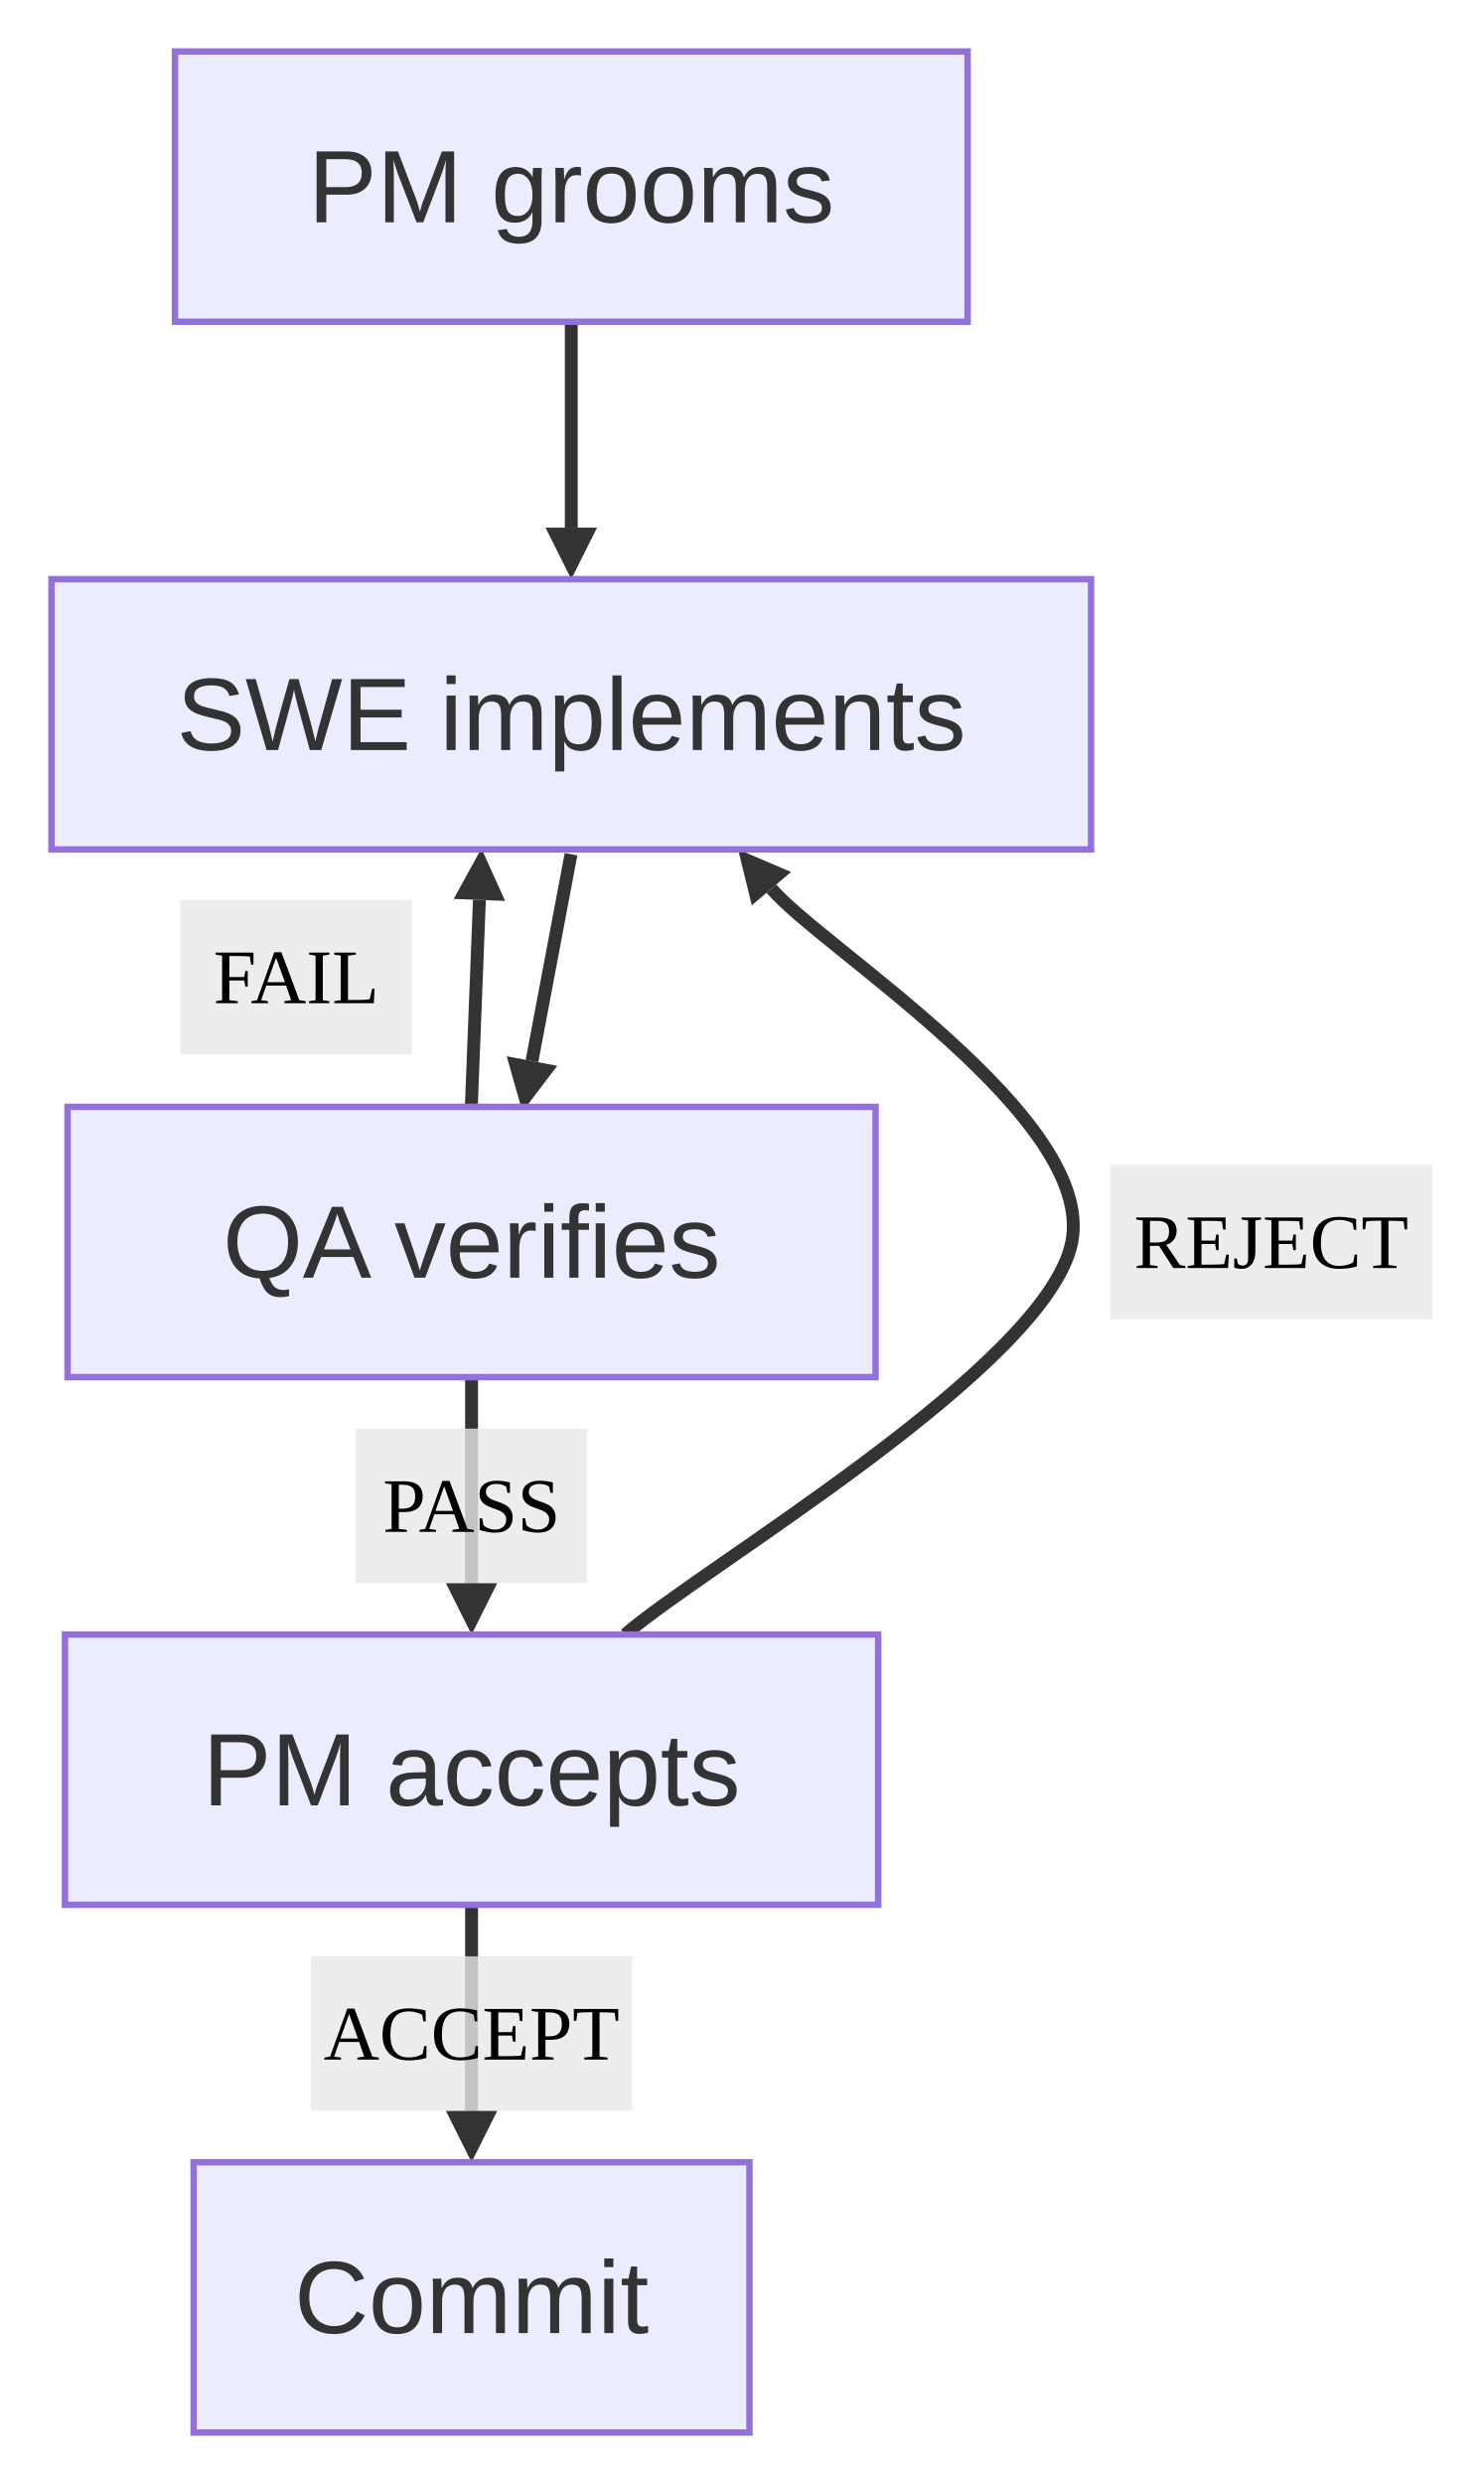
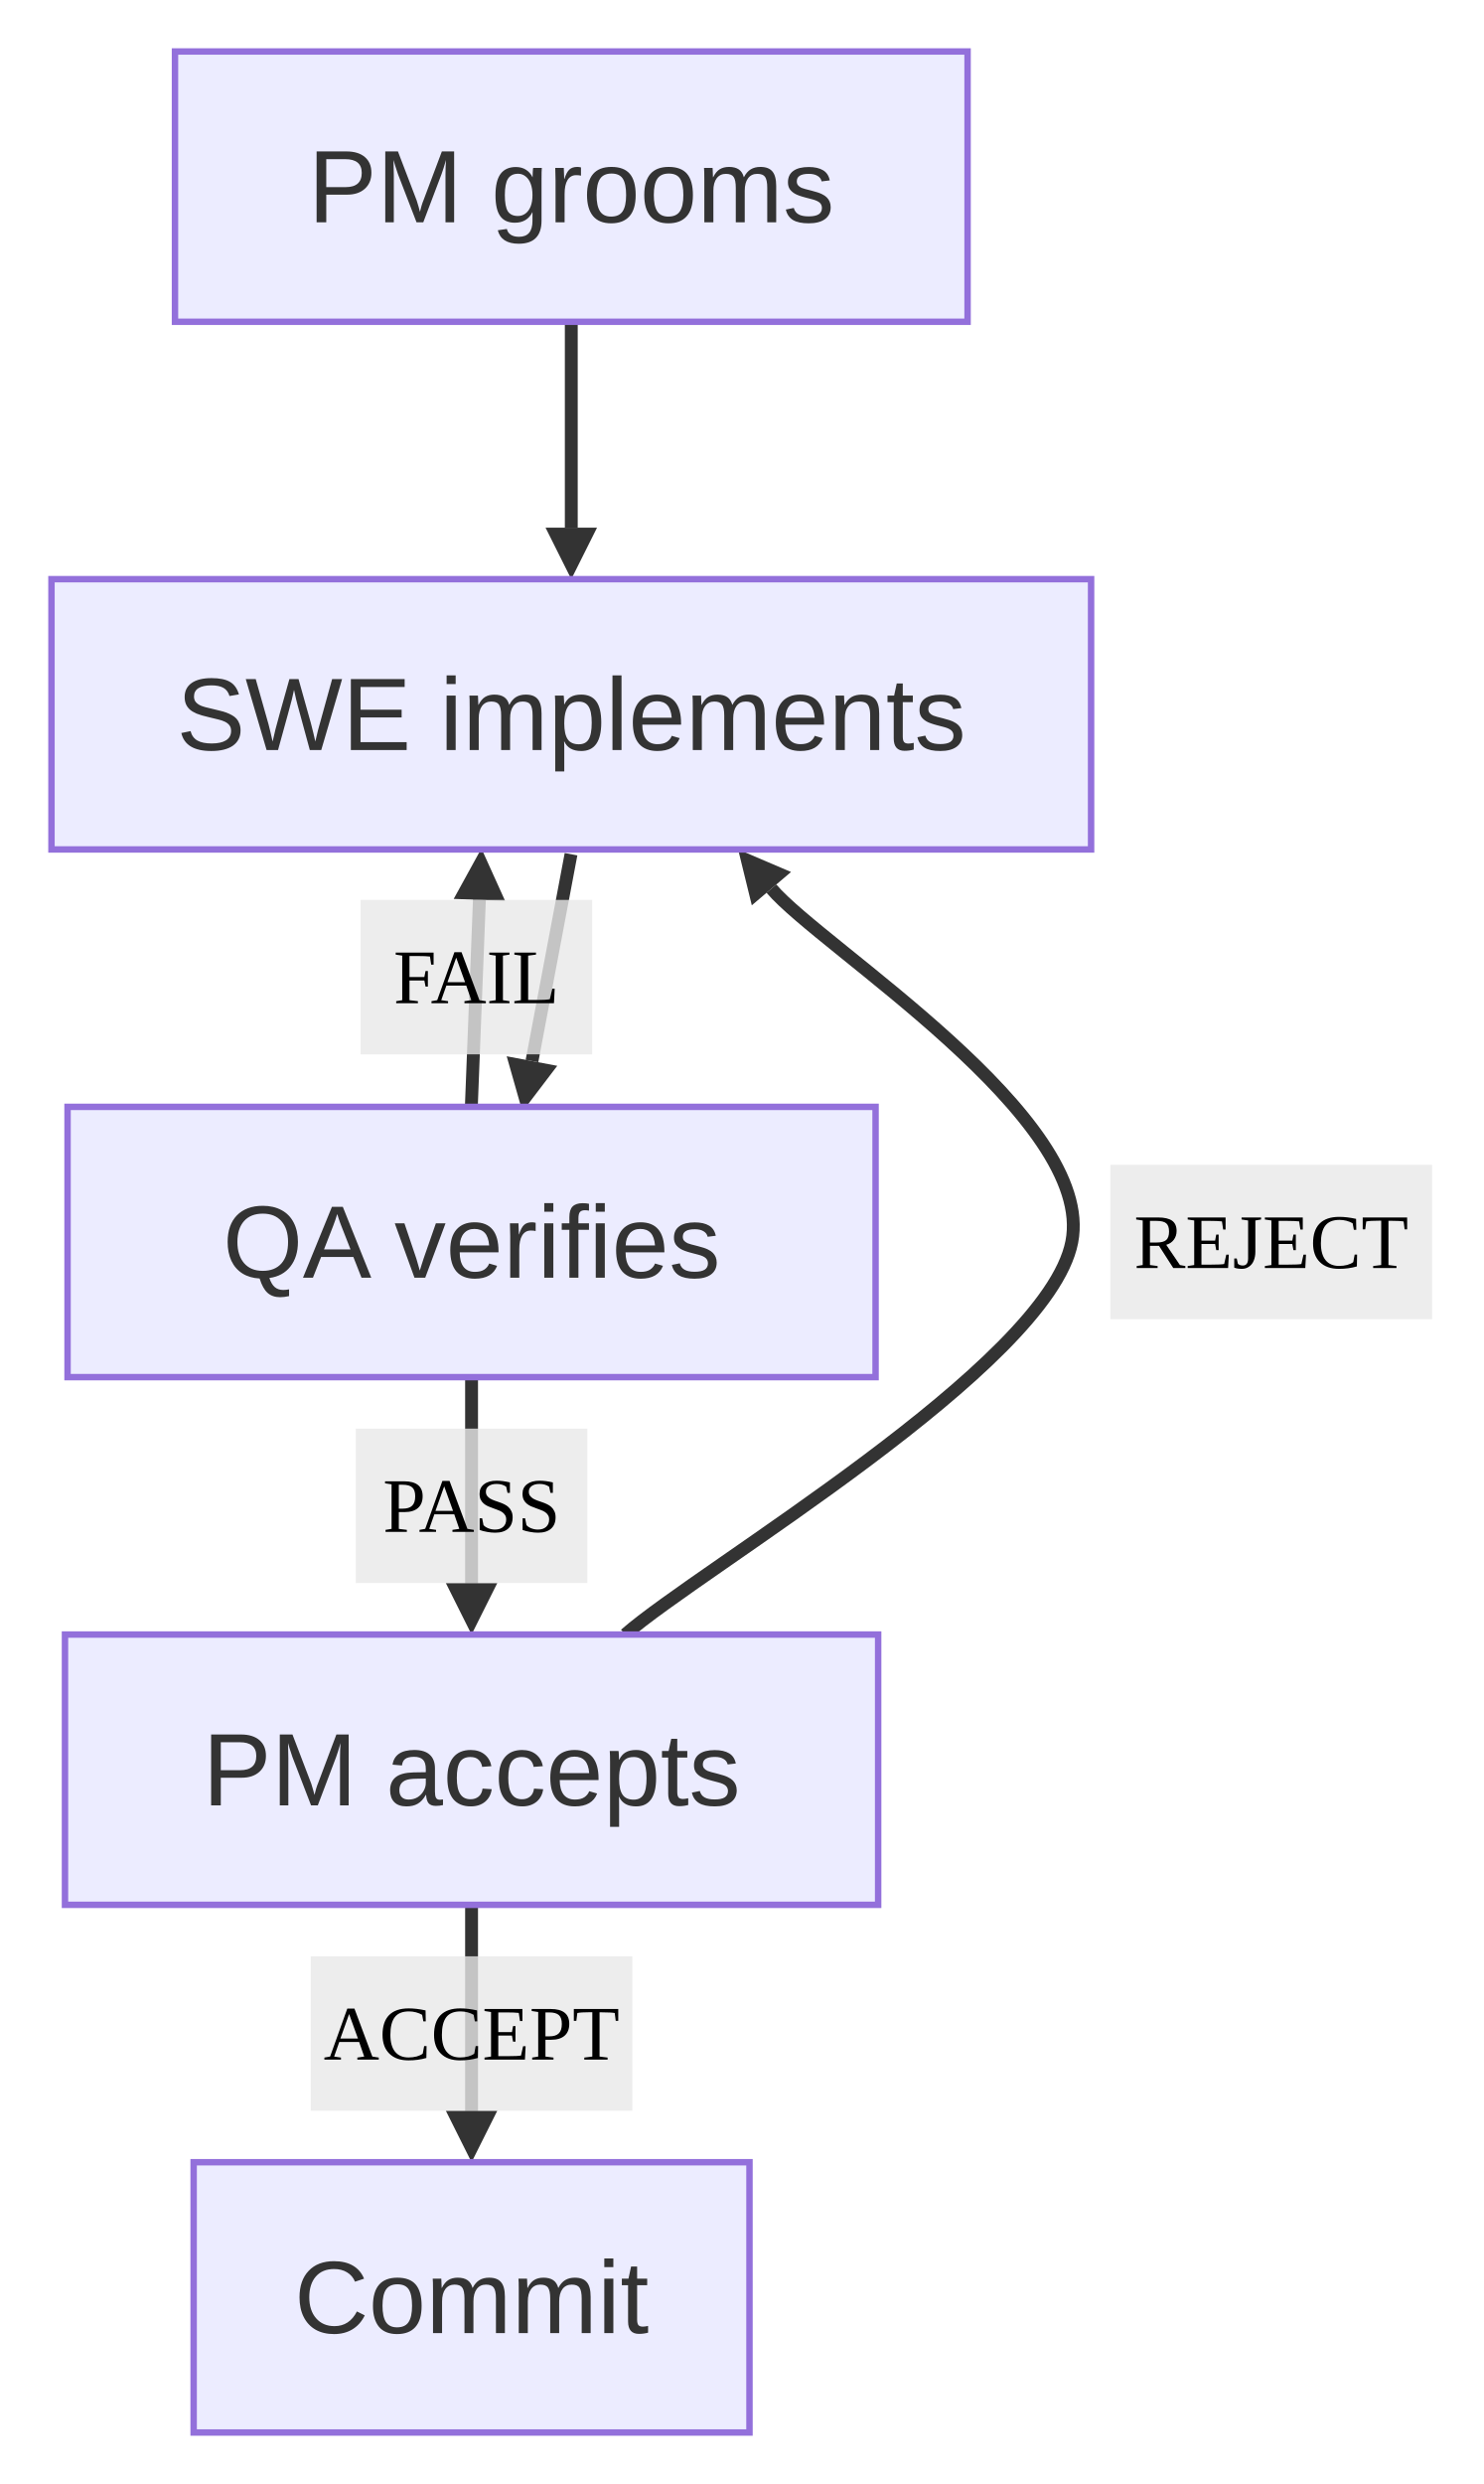
<svg xmlns="http://www.w3.org/2000/svg" viewBox="-8.0 -8.0 230.6 386" width="230.6" height="386" style="background-color: white">
  <defs>
    <marker id="arrow" viewBox="0 0 10 10" markerWidth="8" markerHeight="8" refX="0" refY="5" orient="auto" markerUnits="userSpaceOnUse">
      <path d="M 0 0 L 10 5 L 0 10 z" fill="#333333" />
    </marker>
    <marker id="circle-end" viewBox="0 0 10 10" markerWidth="8" markerHeight="8" refX="5" refY="5" orient="auto" markerUnits="userSpaceOnUse">
      <circle cx="5" cy="5" r="5" fill="#333333" />
    </marker>
    <marker id="cross-end" viewBox="0 0 11 11" markerWidth="8" markerHeight="8" refX="5.5" refY="5.5" orient="auto" markerUnits="userSpaceOnUse">
      <path d="M 1,1 l 9,9 M 10,1 l -9,9" stroke="#333333" stroke-width="2" />
    </marker>
    <marker id="arrow-reverse" viewBox="0 0 10 10" markerWidth="8" markerHeight="8" refX="0" refY="5" orient="auto-start-reverse" markerUnits="userSpaceOnUse">
      <path d="M 0 0 L 10 5 L 0 10 z" fill="#333333" />
    </marker>
  </defs>
  <style>.node rect, .node polygon, .node circle, .node &gt; path, .node line { fill: #ECECFF; stroke: #9370DB; stroke-width: 1; }
.node text { fill: #333333; font-family: "trebuchet ms", verdana, arial, sans-serif, "Apple Color Emoji", "Segoe UI Emoji", "Noto Color Emoji", "Twemoji Mozilla"; font-size: 16px; }
.edge path { fill: none; stroke: #333333; }
.edge text { fill: #333333; font-family: "trebuchet ms", verdana, arial, sans-serif, "Apple Color Emoji", "Segoe UI Emoji", "Noto Color Emoji", "Twemoji Mozilla"; font-size: 12px; }
.subgraph rect { fill: #ffffde; stroke: #aaaa33; stroke-width: 1; opacity: 0.5; }
.subgraph text { fill: #333333; font-family: "trebuchet ms", verdana, arial, sans-serif, "Apple Color Emoji", "Segoe UI Emoji", "Noto Color Emoji", "Twemoji Mozilla"; font-size: 12px; font-weight: bold; }
</style>
  <g class="edge" data-edge-source="A" data-edge-target="B">
    <path d="M80.8,42.0 L80.8,74.0" stroke-width="2" marker-end="url(#arrow)" />
  </g>
  <g class="edge" data-edge-source="B" data-edge-target="C">
    <path d="M80.76,124.74 L74.69,156.88" stroke-width="2" marker-end="url(#arrow)" />
  </g>
  <g class="edge" data-edge-source="C" data-edge-target="D">
    <path d="M65.3,206.0 L65.3,238.0" stroke-width="2" marker-end="url(#arrow)" />
  </g>
  <g class="edge" data-edge-source="C" data-edge-target="B">
    <path d="M65.27,163.84 L66.52,131.84" stroke-width="2" marker-end="url(#arrow)" />
  </g>
  <g class="edge" data-edge-source="D" data-edge-target="E">
    <path d="M65.3,288.0 L65.3,320.0" stroke-width="2" marker-end="url(#arrow)" />
  </g>
  <g class="edge" data-edge-source="D" data-edge-target="B">
    <path d="M89.19,246.0 C100.76,235.83 154.81,204.32 158.6,185.0 C162.39,165.68 119.69,139.25 111.91,130.09" stroke-width="2" marker-end="url(#arrow)" />
  </g>
  <g class="node" data-node-id="A">
    <rect x="19.2" y="0.0" width="123.2" height="42.0" />
    <text text-anchor="middle" dominant-baseline="central" font-family="&quot;trebuchet ms&quot;, verdana, arial, sans-serif, &quot;Apple Color Emoji&quot;, &quot;Segoe UI Emoji&quot;, &quot;Noto Color Emoji&quot;, &quot;Twemoji Mozilla&quot;" x="80.8" y="21">PM grooms</text>
  </g>
  <g class="node" data-node-id="B">
    <rect x="0.0" y="82.0" width="161.6" height="42.0" />
    <text text-anchor="middle" dominant-baseline="central" font-family="&quot;trebuchet ms&quot;, verdana, arial, sans-serif, &quot;Apple Color Emoji&quot;, &quot;Segoe UI Emoji&quot;, &quot;Noto Color Emoji&quot;, &quot;Twemoji Mozilla&quot;" x="80.8" y="103">SWE implements</text>
  </g>
  <g class="node" data-node-id="C">
    <rect x="2.5" y="164.0" width="125.6" height="42.0" />
    <text text-anchor="middle" dominant-baseline="central" font-family="&quot;trebuchet ms&quot;, verdana, arial, sans-serif, &quot;Apple Color Emoji&quot;, &quot;Segoe UI Emoji&quot;, &quot;Noto Color Emoji&quot;, &quot;Twemoji Mozilla&quot;" x="65.3" y="185">QA verifies</text>
  </g>
  <g class="node" data-node-id="D">
    <rect x="2.1" y="246.0" width="126.4" height="42.0" />
    <text text-anchor="middle" dominant-baseline="central" font-family="&quot;trebuchet ms&quot;, verdana, arial, sans-serif, &quot;Apple Color Emoji&quot;, &quot;Segoe UI Emoji&quot;, &quot;Noto Color Emoji&quot;, &quot;Twemoji Mozilla&quot;" x="65.3" y="267">PM accepts</text>
  </g>
  <g class="node" data-node-id="E">
    <rect x="22.1" y="328.0" width="86.4" height="42.0" />
    <text text-anchor="middle" dominant-baseline="central" font-family="&quot;trebuchet ms&quot;, verdana, arial, sans-serif, &quot;Apple Color Emoji&quot;, &quot;Segoe UI Emoji&quot;, &quot;Noto Color Emoji&quot;, &quot;Twemoji Mozilla&quot;" x="65.3" y="349">Commit</text>
  </g>
  <g class="edge-label" data-edge-source="C" data-edge-target="D">
    <rect x="47.3" y="214.0" width="36.0" height="24.0" fill="rgba(232,232,232,0.8)" stroke="none" />
    <text text-anchor="middle" dominant-baseline="central" x="65.3" y="226.0">PASS</text>
  </g>
  <g class="edge-label" data-edge-source="C" data-edge-target="B">
-     <rect x="20.05" y="131.84" width="36.0" height="24.0" fill="rgba(232,232,232,0.8)" stroke="none" />
-     <text text-anchor="middle" dominant-baseline="central" x="38.05" y="143.84">FAIL</text>
+     <rect x="48.05" y="131.84" width="36.0" height="24.0" fill="rgba(232,232,232,0.8)" stroke="none" />
+     <text text-anchor="middle" dominant-baseline="central" x="66.05" y="143.84">FAIL</text>
  </g>
  <g class="edge-label" data-edge-source="D" data-edge-target="E">
    <rect x="40.3" y="296.0" width="50.0" height="24.0" fill="rgba(232,232,232,0.8)" stroke="none" />
    <text text-anchor="middle" dominant-baseline="central" x="65.3" y="308.0">ACCEPT</text>
  </g>
  <g class="edge-label" data-edge-source="D" data-edge-target="B">
    <rect x="164.6" y="173.0" width="50.0" height="24.0" fill="rgba(232,232,232,0.8)" stroke="none" />
    <text text-anchor="middle" dominant-baseline="central" x="189.6" y="185.0">REJECT</text>
  </g>
</svg>
